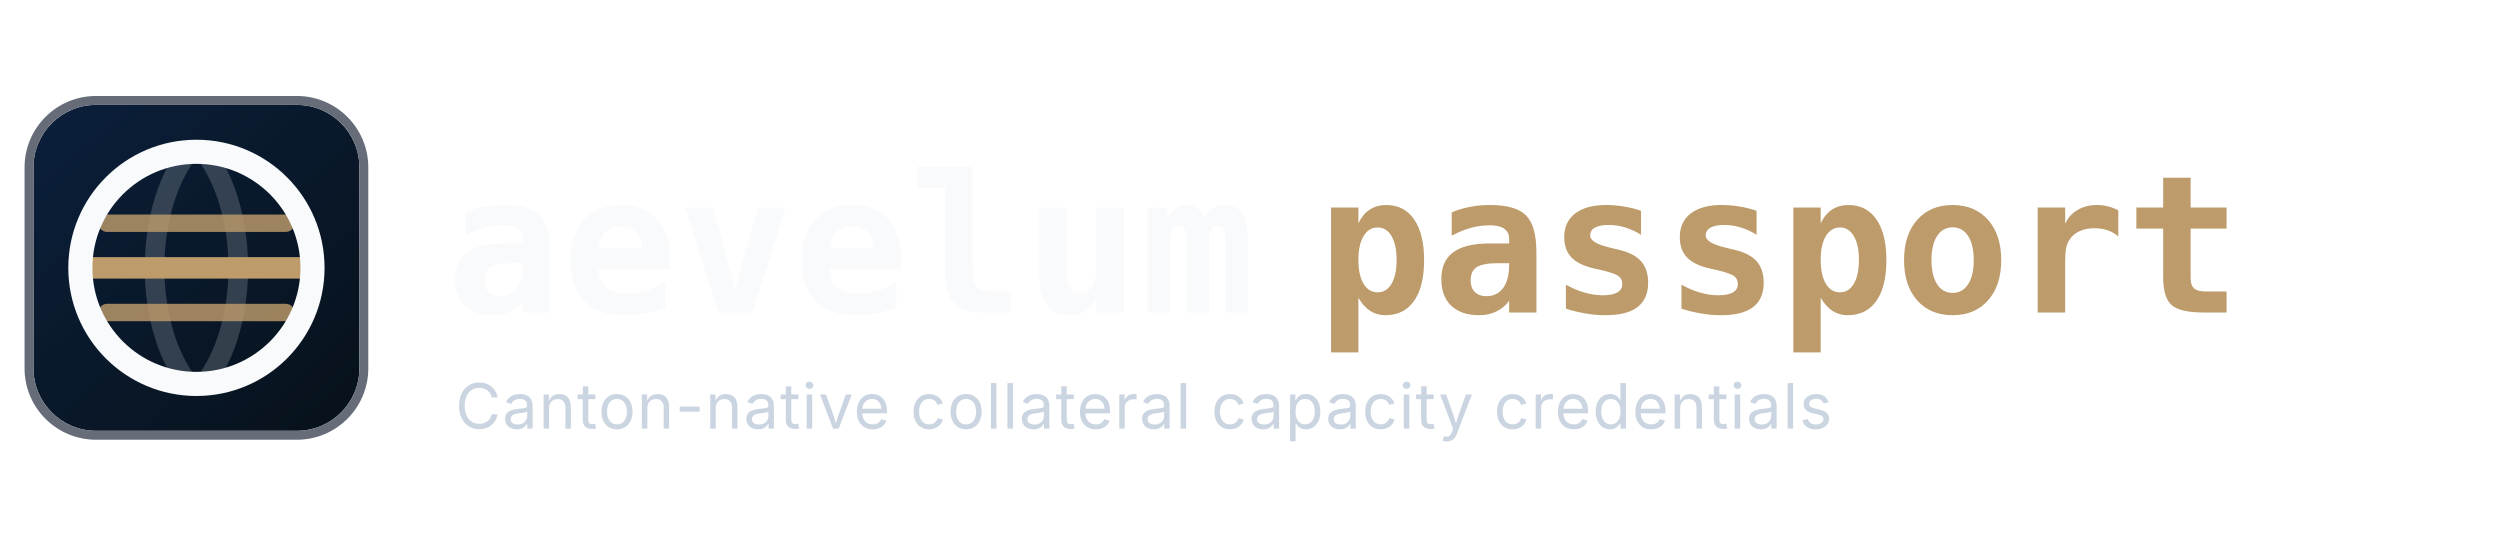
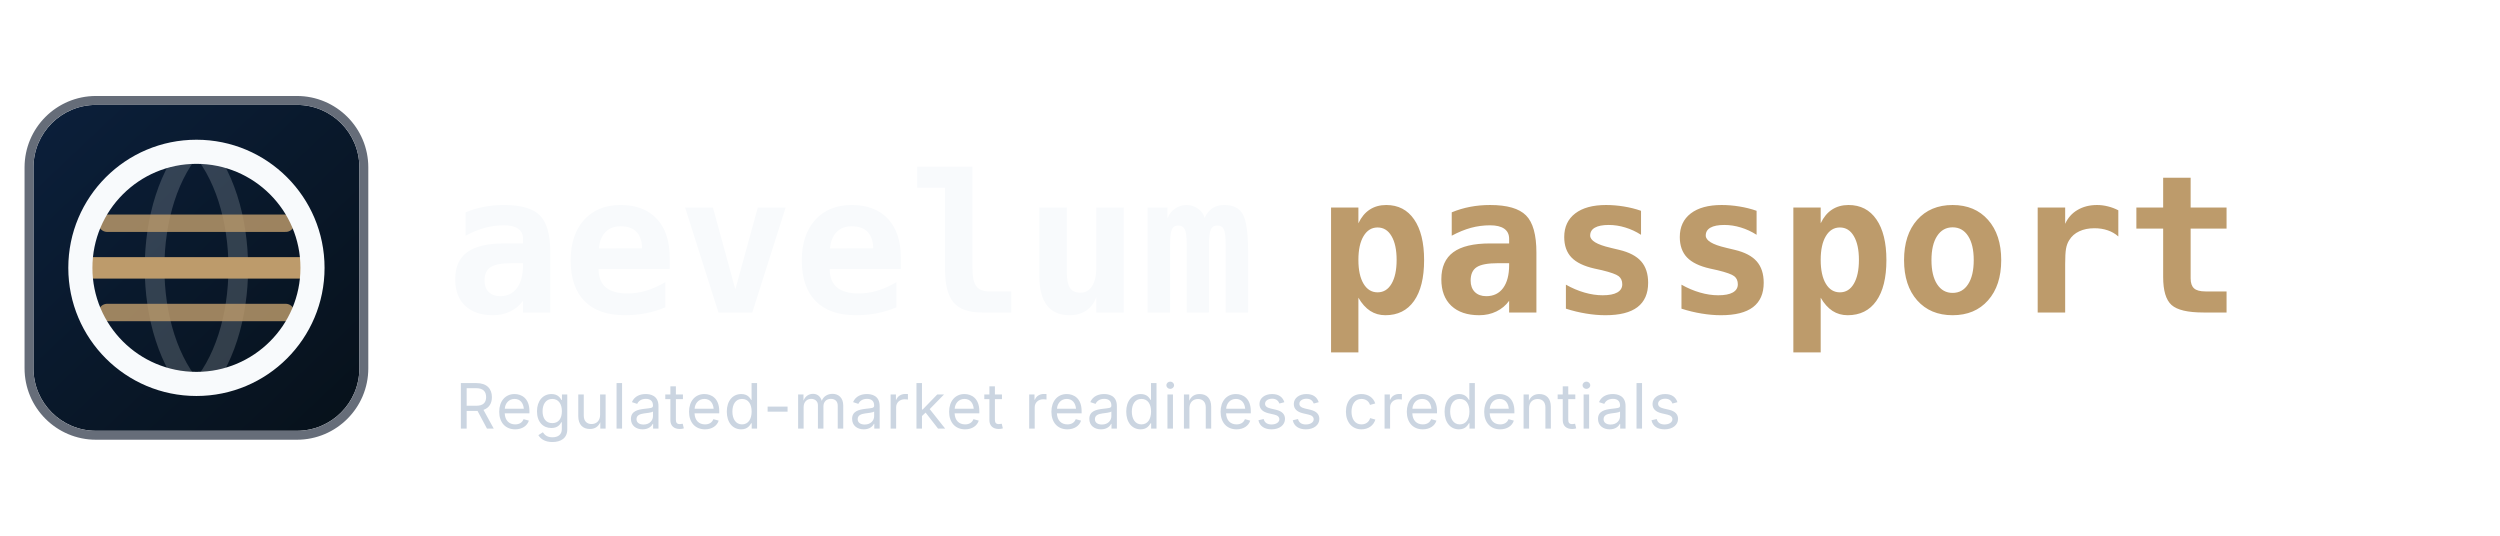
<svg xmlns="http://www.w3.org/2000/svg" viewBox="0 0 560 120" fill="none">
  <defs>
    <linearGradient id="darkSurface" x1="12" y1="24" x2="80" y2="96" gradientUnits="userSpaceOnUse">
      <stop stop-color="#0B1F3A" />
      <stop offset="100%" stop-color="#07111A" />
    </linearGradient>
    <clipPath id="globeInterior">
      <circle cx="44" cy="60" r="26" />
    </clipPath>
  </defs>
  <rect x="7.5" y="23.5" width="73" height="73" rx="14" fill="url(#darkSurface)" />
  <rect x="6.5" y="22.5" width="75" height="75" rx="15" stroke="#5F6673" stroke-opacity="0.95" stroke-width="2" />
  <g clip-path="url(#globeInterior)">
    <path d="M44 32 C31.5 45 31.5 75 44 88 C56.5 75 56.5 45 44 32" stroke="#F8FAFC" stroke-opacity="0.18" stroke-width="4.4" stroke-linecap="round" stroke-linejoin="round" />
    <path d="M19 60 H69" stroke="#BD9B6B" stroke-width="4.8" />
    <path d="M24 50 H64" stroke="#BD9B6B" stroke-opacity="0.82" stroke-width="3.9" stroke-linecap="round" />
    <path d="M24 70 H64" stroke="#BD9B6B" stroke-opacity="0.82" stroke-width="3.9" stroke-linecap="round" />
  </g>
  <circle cx="44" cy="60" r="26" stroke="#F8FAFC" stroke-width="5.4" />
  <text x="100" y="70" font-family="'SF Mono', Menlo, Monaco, Consolas, monospace" font-size="43" font-weight="700" fill="#F8FAFC">aevelum</text>
  <text x="295" y="70" font-family="'SF Mono', Menlo, Monaco, Consolas, monospace" font-size="43" font-weight="700" fill="#BD9B6B">passport</text>
  <text x="102" y="96" font-family="'Inter', 'SF Pro', -apple-system, system-ui, sans-serif" font-size="14" fill="#CBD5E1" letter-spacing="0.3">
-     Canton-native collateral capacity credentials
+     Regulated-market readiness credentials
  </text>
</svg>
